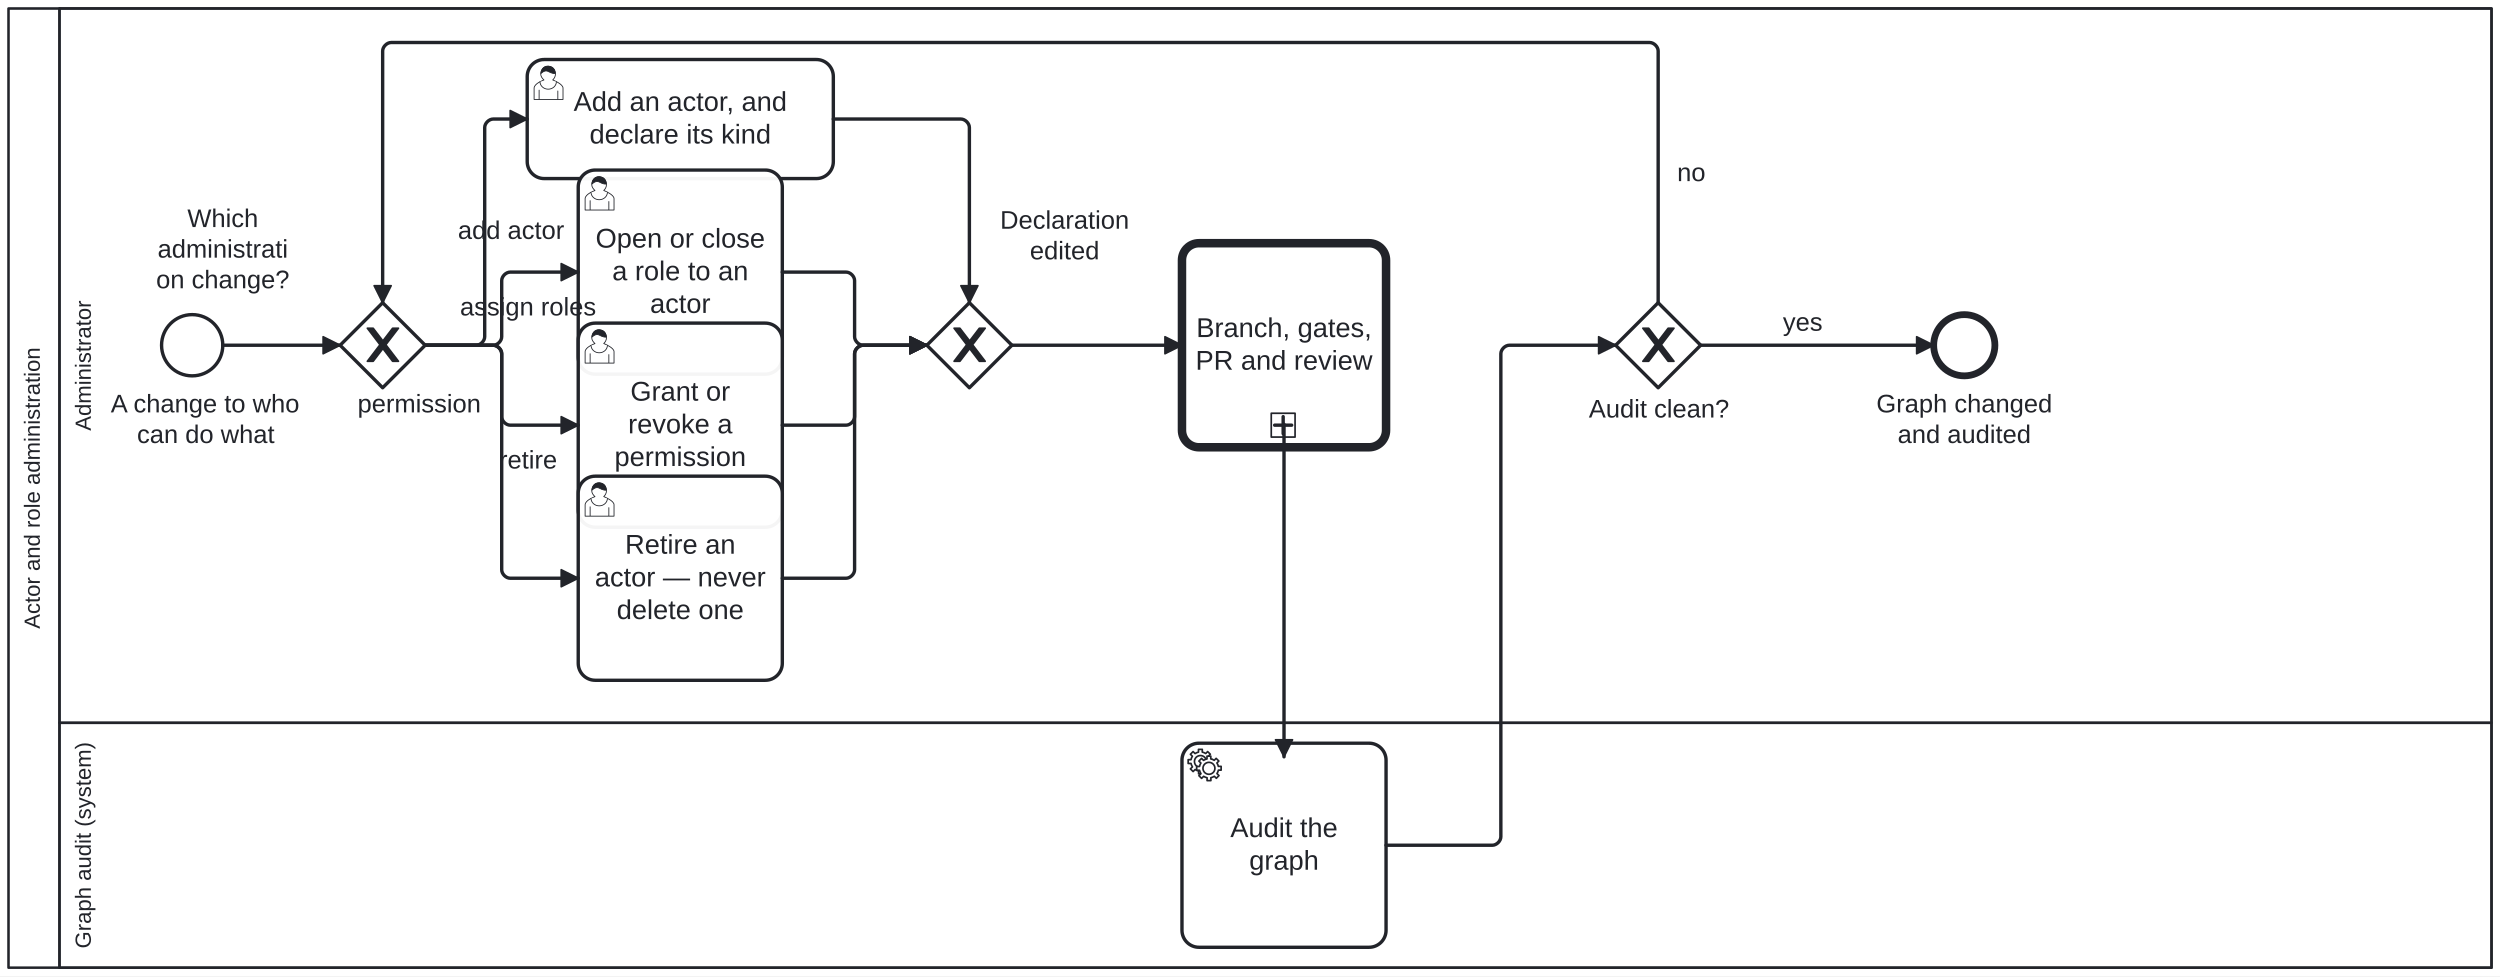
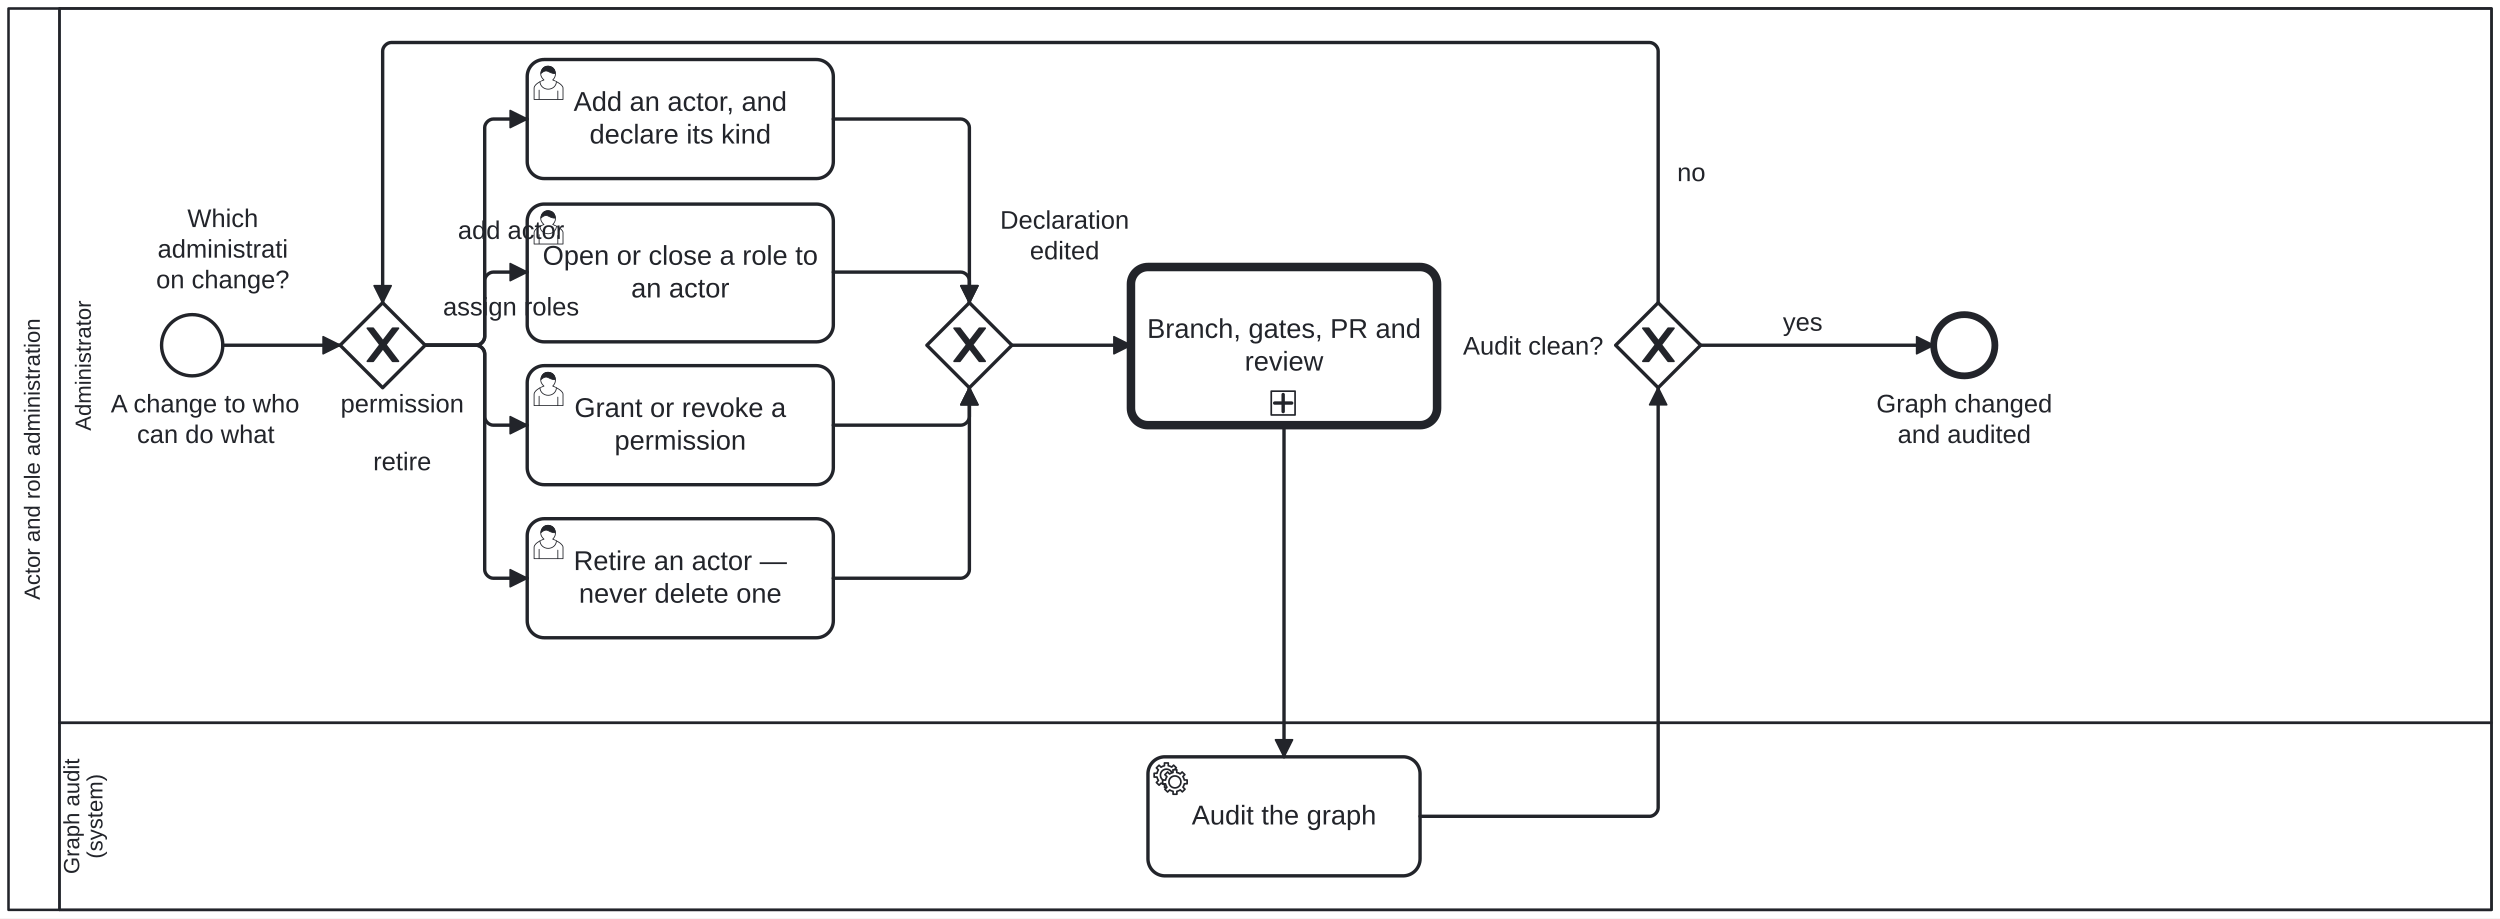
- <svg xmlns="http://www.w3.org/2000/svg" width="100%" style="max-width:100%;height:auto" viewBox="155 75 1470 574" version="1.1">
-   <rect x="155" y="75" width="1470" height="574" fill="#ffffff" />
+ <svg xmlns="http://www.w3.org/2000/svg" width="100%" style="max-width:100%;height:auto" viewBox="155 75 1470 540" version="1.1">
+   <rect x="155" y="75" width="1470" height="540" fill="#ffffff" />
  <g class="djs-group">
    <g class="djs-element djs-shape" data-element-id="Participant_ActorRoleAdministration" style="display: block;" transform="matrix(1 0 0 1 160 80)">
      <g class="djs-visual">
-         <rect x="0" y="0" width="1460" height="564" rx="0" ry="0" style="stroke-linecap: round; stroke-linejoin: round; stroke: rgb(34, 36, 42); stroke-width: 1.5px; fill: white; fill-opacity: 0.95;" />
-         <path style="fill: none; stroke-linecap: round; stroke-linejoin: round; stroke: rgb(34, 36, 42); stroke-width: 1.5px;" d="M30,0L30,564" />
-         <text lineHeight="1.05" class="djs-label" transform="matrix(-1.83697e-16 -1 1 -1.83697e-16 0 564)" style="font-family: Arial, sans-serif; font-size: 13px; font-weight: normal; fill: rgb(34, 36, 42);">
-           <tspan x="199.265" y="18.413">Actor and role administration</tspan>
+         <rect x="0" y="0" width="1460" height="530" rx="0" ry="0" style="stroke-linecap: round; stroke-linejoin: round; stroke: rgb(34, 36, 42); stroke-width: 1.5px; fill: white; fill-opacity: 0.95;" />
+         <path style="fill: none; stroke-linecap: round; stroke-linejoin: round; stroke: rgb(34, 36, 42); stroke-width: 1.5px;" d="M30,0L30,530" />
+         <text lineHeight="1.05" class="djs-label" transform="matrix(-1.83697e-16 -1 1 -1.83697e-16 0 530)" style="font-family: Arial, sans-serif; font-size: 13px; font-weight: normal; fill: rgb(34, 36, 42);">
+           <tspan x="182.265" y="18.413">Actor and role administration</tspan>
        </text>
      </g>
-       <rect class="djs-hit djs-hit-all" x="0" y="0" width="1460" height="564" style="fill: none; stroke-opacity: 0; stroke: white; stroke-width: 15px;" />
+       <rect class="djs-hit djs-hit-all" x="0" y="0" width="1460" height="530" style="fill: none; stroke-opacity: 0; stroke: white; stroke-width: 15px;" />
    </g>
    <g class="djs-children">
      <g class="djs-group">
        <g class="djs-element djs-shape" data-element-id="Lane_Audit" style="display: block;" transform="matrix(1 0 0 1 190 500)">
          <g class="djs-visual">
-             <rect x="0" y="0" width="1430" height="144" rx="0" ry="0" style="stroke-linecap: round; stroke-linejoin: round; stroke: rgb(34, 36, 42); stroke-width: 1.5px; fill: white; fill-opacity: 0.25;" />
-             <text lineHeight="1.05" class="djs-label" transform="matrix(-1.83697e-16 -1 1 -1.83697e-16 0 144)" style="font-family: Arial, sans-serif; font-size: 13px; font-weight: normal; fill: rgb(34, 36, 42);">
-               <tspan x="11.313" y="18.413">Graph audit (system)</tspan>
-             </text>
-           </g>
-           <rect class="djs-hit djs-hit-all" x="0" y="0" width="1430" height="144" style="fill: none; stroke-opacity: 0; stroke: white; stroke-width: 15px;" />
+             <rect x="0" y="0" width="1430" height="110" rx="0" ry="0" style="stroke-linecap: round; stroke-linejoin: round; stroke: rgb(34, 36, 42); stroke-width: 1.5px; fill: white; fill-opacity: 0.25;" />
+             <text lineHeight="1.05" class="djs-label" transform="matrix(-1.83697e-16 -1 1 -1.83697e-16 0 110)" style="font-family: Arial, sans-serif; font-size: 13px; font-weight: normal; fill: rgb(34, 36, 42);">
+               <tspan x="21.034" y="11.588">Graph audit </tspan>
+               <tspan x="30.085" y="25.238">(system)</tspan>
+             </text>
+           </g>
+           <rect class="djs-hit djs-hit-all" x="0" y="0" width="1430" height="110" style="fill: none; stroke-opacity: 0; stroke: white; stroke-width: 15px;" />
        </g>
      </g>
      <g class="djs-group">
        <g class="djs-element djs-shape" data-element-id="Lane_Administrator" style="display: block;" transform="matrix(1 0 0 1 190 80)">
          <g class="djs-visual">
            <rect x="0" y="0" width="1430" height="420" rx="0" ry="0" style="stroke-linecap: round; stroke-linejoin: round; stroke: rgb(34, 36, 42); stroke-width: 1.5px; fill: white; fill-opacity: 0.25;" />
            <text lineHeight="1.05" class="djs-label" transform="matrix(-1.83697e-16 -1 1 -1.83697e-16 0 420)" style="font-family: Arial, sans-serif; font-size: 13px; font-weight: normal; fill: rgb(34, 36, 42);">
              <tspan x="171.711" y="18.413">Administrator</tspan>
            </text>
          </g>
          <rect class="djs-hit djs-hit-all" x="0" y="0" width="1430" height="420" style="fill: none; stroke-opacity: 0; stroke: white; stroke-width: 15px;" />
        </g>
      </g>
      <g class="djs-group">
        <g class="djs-element djs-shape" data-element-id="Start_AdminRequest" style="display: block;" transform="matrix(1 0 0 1 250 260)">
          <g class="djs-visual">
            <circle cx="18" cy="18" r="18" style="stroke-linecap: round; stroke-linejoin: round; stroke: rgb(34, 36, 42); stroke-width: 2px; fill: white; fill-opacity: 0.95;" />
          </g>
          <rect class="djs-hit djs-hit-all" x="0" y="0" width="36" height="36" style="fill: none; stroke-opacity: 0; stroke: white; stroke-width: 15px;" />
        </g>
      </g>
      <g class="djs-group">
        <g class="djs-element djs-shape" data-element-id="Start_AdminRequest_label" style="display: block;" transform="matrix(1 0 0 1 220 304)">
          <g class="djs-visual">
            <text lineHeight="1.2" class="djs-label" style="font-family: Arial, sans-serif; font-size: 15px; font-weight: normal; fill: rgb(34, 36, 42);">
              <tspan x="0.127" y="13.5">A change to who</tspan>
              <tspan x="15.556" y="31.5">can do what</tspan>
            </text>
          </g>
          <rect class="djs-hit djs-hit-all" x="0" y="0" width="112" height="36" style="fill: none; stroke-opacity: 0; stroke: white; stroke-width: 15px;" />
        </g>
      </g>
      <g class="djs-group">
        <g class="djs-element djs-shape" data-element-id="Gateway_WhichChange" style="display: block;" transform="matrix(1 0 0 1 355 253)">
          <g class="djs-visual">
            <polygon points="25,0 50,25 25,50 0,25" style="stroke-linecap: round; stroke-linejoin: round; stroke: rgb(34, 36, 42); stroke-width: 2px; fill: white; fill-opacity: 0.95;" />
            <path d="m 16,15 7.429,9.714 -7.429,9.714 3.429,0 5.714,-7.464 5.714,7.464 3.429,0 -7.429,-9.714 7.429,-9.714 -3.429,0 -5.714,7.464 -5.714,-7.464 -3.429,0 z" style="fill: rgb(34, 36, 42); stroke-linecap: round; stroke-linejoin: round; stroke: rgb(34, 36, 42); stroke-width: 1px;" />
          </g>
          <rect class="djs-hit djs-hit-all" x="0" y="0" width="50" height="50" style="fill: none; stroke-opacity: 0; stroke: white; stroke-width: 15px;" />
        </g>
      </g>
      <g class="djs-group">
        <g class="djs-element djs-shape" data-element-id="Gateway_WhichChange_label" style="display: block;" transform="matrix(1 0 0 1 239 195)">
          <g class="djs-visual">
            <text lineHeight="1.2" class="djs-label" style="font-family: Arial, sans-serif; font-size: 15px; font-weight: normal; fill: rgb(34, 36, 42);">
              <tspan x="26.163" y="13.5">Which </tspan>
              <tspan x="8.654" y="31.5">administrati</tspan>
              <tspan x="7.797" y="49.5">on change?</tspan>
            </text>
          </g>
          <rect class="djs-hit djs-hit-all" x="0" y="0" width="94" height="54" style="fill: none; stroke-opacity: 0; stroke: white; stroke-width: 15px;" />
        </g>
      </g>
      <g class="djs-group">
        <g class="djs-element djs-shape" data-element-id="Task_AddActor" style="display: block;" transform="matrix(1 0 0 1 465 110)">
          <g class="djs-visual">
            <rect x="0" y="0" width="180" height="70" rx="10" ry="10" style="stroke-linecap: round; stroke-linejoin: round; stroke: rgb(34, 36, 42); stroke-width: 2px; fill: white; fill-opacity: 0.95;" />
            <text lineHeight="1.2" class="djs-label" style="font-family: Arial, sans-serif; font-size: 16px; font-weight: normal; fill: rgb(34, 36, 42);">
              <tspan x="27.285" y="30.2">Add an actor, and </tspan>
              <tspan x="36.641" y="49.4">declare its kind</tspan>
            </text>
            <path d="m 15,12 c 0.909,-0.845 1.594,-2.049 1.594,-3.385 0,-2.554 -1.805,-4.622 -4.357,-4.622 -2.552,0 -4.288,2.068 -4.288,4.622 0,1.348 0.974,2.562 1.896,3.405 -0.529,0.187 -5.669,2.097 -5.794,4.756 v 6.718 h 17 v -6.718 c 0,-2.298 -5.528,-4.595 -6.051,-4.776 zm -8,6 l 0,5.5 m 11,0 l 0,-5" style="fill: white; stroke-linecap: round; stroke-linejoin: round; stroke: rgb(34, 36, 42); stroke-width: 0.5px;" />
            <path d="m 15,12 m 2.162,1.009 c 0,2.447 -2.158,4.431 -4.821,4.431 -2.665,0 -4.822,-1.981 -4.822,-4.431 " style="fill: white; stroke-linecap: round; stroke-linejoin: round; stroke: rgb(34, 36, 42); stroke-width: 0.5px;" />
            <path d="m 15,12 m -6.9,-3.80 c 0,0 2.251,-2.358 4.274,-1.177 2.024,1.181 4.221,1.537 4.124,0.965 -0.098,-0.57 -0.117,-3.791 -4.191,-4.136 -3.575,0.001 -4.208,3.367 -4.207,4.348 z" style="fill: rgb(34, 36, 42); stroke-linecap: round; stroke-linejoin: round; stroke: rgb(34, 36, 42); stroke-width: 0.5px;" />
          </g>
          <rect class="djs-hit djs-hit-all" x="0" y="0" width="180" height="70" style="fill: none; stroke-opacity: 0; stroke: white; stroke-width: 15px;" />
        </g>
      </g>
      <g class="djs-group">
-         <g class="djs-element djs-shape" data-element-id="Task_AssignRoles" style="display: block;" transform="matrix(1 0 0 1 495 175)">
-           <g class="djs-visual">
-             <rect x="0" y="0" width="120" height="120" rx="10" ry="10" style="stroke-linecap: round; stroke-linejoin: round; stroke: rgb(34, 36, 42); stroke-width: 2px; fill: white; fill-opacity: 0.95;" />
+         <g class="djs-element djs-shape" data-element-id="Task_AssignRoles" style="display: block;" transform="matrix(1 0 0 1 465 195)">
+           <g class="djs-visual">
+             <rect x="0" y="0" width="180" height="81" rx="10" ry="10" style="stroke-linecap: round; stroke-linejoin: round; stroke: rgb(34, 36, 42); stroke-width: 2px; fill: white; fill-opacity: 0.95;" />
            <text lineHeight="1.2" class="djs-label" style="font-family: Arial, sans-serif; font-size: 16px; font-weight: normal; fill: rgb(34, 36, 42);">
-               <tspan x="10.195" y="45.6">Open or close </tspan>
-               <tspan x="19.973" y="64.8">a role to an </tspan>
-               <tspan x="42.215" y="84">actor</tspan>
+               <tspan x="9.066" y="35.7">Open or close a role to</tspan>
+               <tspan x="61.094" y="54.9">an actor</tspan>
            </text>
            <path d="m 15,12 c 0.909,-0.845 1.594,-2.049 1.594,-3.385 0,-2.554 -1.805,-4.622 -4.357,-4.622 -2.552,0 -4.288,2.068 -4.288,4.622 0,1.348 0.974,2.562 1.896,3.405 -0.529,0.187 -5.669,2.097 -5.794,4.756 v 6.718 h 17 v -6.718 c 0,-2.298 -5.528,-4.595 -6.051,-4.776 zm -8,6 l 0,5.5 m 11,0 l 0,-5" style="fill: white; stroke-linecap: round; stroke-linejoin: round; stroke: rgb(34, 36, 42); stroke-width: 0.5px;" />
            <path d="m 15,12 m 2.162,1.009 c 0,2.447 -2.158,4.431 -4.821,4.431 -2.665,0 -4.822,-1.981 -4.822,-4.431 " style="fill: white; stroke-linecap: round; stroke-linejoin: round; stroke: rgb(34, 36, 42); stroke-width: 0.5px;" />
            <path d="m 15,12 m -6.9,-3.80 c 0,0 2.251,-2.358 4.274,-1.177 2.024,1.181 4.221,1.537 4.124,0.965 -0.098,-0.57 -0.117,-3.791 -4.191,-4.136 -3.575,0.001 -4.208,3.367 -4.207,4.348 z" style="fill: rgb(34, 36, 42); stroke-linecap: round; stroke-linejoin: round; stroke: rgb(34, 36, 42); stroke-width: 0.5px;" />
          </g>
-           <rect class="djs-hit djs-hit-all" x="0" y="0" width="120" height="120" style="fill: none; stroke-opacity: 0; stroke: white; stroke-width: 15px;" />
-         </g>
-       </g>
-       <g class="djs-group">
-         <g class="djs-element djs-shape" data-element-id="Task_GrantOrRevoke" style="display: block;" transform="matrix(1 0 0 1 495 265)">
-           <g class="djs-visual">
-             <rect x="0" y="0" width="120" height="120" rx="10" ry="10" style="stroke-linecap: round; stroke-linejoin: round; stroke: rgb(34, 36, 42); stroke-width: 2px; fill: white; fill-opacity: 0.95;" />
+           <rect class="djs-hit djs-hit-all" x="0" y="0" width="180" height="81" style="fill: none; stroke-opacity: 0; stroke: white; stroke-width: 15px;" />
+         </g>
+       </g>
+       <g class="djs-group">
+         <g class="djs-element djs-shape" data-element-id="Task_GrantOrRevoke" style="display: block;" transform="matrix(1 0 0 1 465 290)">
+           <g class="djs-visual">
+             <rect x="0" y="0" width="180" height="70" rx="10" ry="10" style="stroke-linecap: round; stroke-linejoin: round; stroke: rgb(34, 36, 42); stroke-width: 2px; fill: white; fill-opacity: 0.95;" />
            <text lineHeight="1.2" class="djs-label" style="font-family: Arial, sans-serif; font-size: 16px; font-weight: normal; fill: rgb(34, 36, 42);">
-               <tspan x="30.656" y="45.6">Grant or </tspan>
-               <tspan x="29.316" y="64.8">revoke a </tspan>
-               <tspan x="21.32" y="84">permission</tspan>
+               <tspan x="27.75" y="30.2">Grant or revoke a </tspan>
+               <tspan x="51.32" y="49.4">permission</tspan>
            </text>
            <path d="m 15,12 c 0.909,-0.845 1.594,-2.049 1.594,-3.385 0,-2.554 -1.805,-4.622 -4.357,-4.622 -2.552,0 -4.288,2.068 -4.288,4.622 0,1.348 0.974,2.562 1.896,3.405 -0.529,0.187 -5.669,2.097 -5.794,4.756 v 6.718 h 17 v -6.718 c 0,-2.298 -5.528,-4.595 -6.051,-4.776 zm -8,6 l 0,5.5 m 11,0 l 0,-5" style="fill: white; stroke-linecap: round; stroke-linejoin: round; stroke: rgb(34, 36, 42); stroke-width: 0.5px;" />
            <path d="m 15,12 m 2.162,1.009 c 0,2.447 -2.158,4.431 -4.821,4.431 -2.665,0 -4.822,-1.981 -4.822,-4.431 " style="fill: white; stroke-linecap: round; stroke-linejoin: round; stroke: rgb(34, 36, 42); stroke-width: 0.5px;" />
            <path d="m 15,12 m -6.9,-3.80 c 0,0 2.251,-2.358 4.274,-1.177 2.024,1.181 4.221,1.537 4.124,0.965 -0.098,-0.57 -0.117,-3.791 -4.191,-4.136 -3.575,0.001 -4.208,3.367 -4.207,4.348 z" style="fill: rgb(34, 36, 42); stroke-linecap: round; stroke-linejoin: round; stroke: rgb(34, 36, 42); stroke-width: 0.5px;" />
          </g>
-           <rect class="djs-hit djs-hit-all" x="0" y="0" width="120" height="120" style="fill: none; stroke-opacity: 0; stroke: white; stroke-width: 15px;" />
-         </g>
-       </g>
-       <g class="djs-group">
-         <g class="djs-element djs-shape" data-element-id="Task_RetireActor" style="display: block;" transform="matrix(1 0 0 1 495 355)">
-           <g class="djs-visual">
-             <rect x="0" y="0" width="120" height="120" rx="10" ry="10" style="stroke-linecap: round; stroke-linejoin: round; stroke: rgb(34, 36, 42); stroke-width: 2px; fill: white; fill-opacity: 0.95;" />
+           <rect class="djs-hit djs-hit-all" x="0" y="0" width="180" height="70" style="fill: none; stroke-opacity: 0; stroke: white; stroke-width: 15px;" />
+         </g>
+       </g>
+       <g class="djs-group">
+         <g class="djs-element djs-shape" data-element-id="Task_RetireActor" style="display: block;" transform="matrix(1 0 0 1 465 380)">
+           <g class="djs-visual">
+             <rect x="0" y="0" width="180" height="70" rx="10" ry="10" style="stroke-linecap: round; stroke-linejoin: round; stroke: rgb(34, 36, 42); stroke-width: 2px; fill: white; fill-opacity: 0.95;" />
            <text lineHeight="1.2" class="djs-label" style="font-family: Arial, sans-serif; font-size: 16px; font-weight: normal; fill: rgb(34, 36, 42);">
-               <tspan x="27.539" y="45.6">Retire an </tspan>
-               <tspan x="9.758" y="64.8">actor — never </tspan>
-               <tspan x="22.633" y="84">delete one</tspan>
+               <tspan x="27.309" y="30.2">Retire an actor — </tspan>
+               <tspan x="30.398" y="49.4">never delete one</tspan>
            </text>
            <path d="m 15,12 c 0.909,-0.845 1.594,-2.049 1.594,-3.385 0,-2.554 -1.805,-4.622 -4.357,-4.622 -2.552,0 -4.288,2.068 -4.288,4.622 0,1.348 0.974,2.562 1.896,3.405 -0.529,0.187 -5.669,2.097 -5.794,4.756 v 6.718 h 17 v -6.718 c 0,-2.298 -5.528,-4.595 -6.051,-4.776 zm -8,6 l 0,5.5 m 11,0 l 0,-5" style="fill: white; stroke-linecap: round; stroke-linejoin: round; stroke: rgb(34, 36, 42); stroke-width: 0.5px;" />
            <path d="m 15,12 m 2.162,1.009 c 0,2.447 -2.158,4.431 -4.821,4.431 -2.665,0 -4.822,-1.981 -4.822,-4.431 " style="fill: white; stroke-linecap: round; stroke-linejoin: round; stroke: rgb(34, 36, 42); stroke-width: 0.5px;" />
            <path d="m 15,12 m -6.9,-3.80 c 0,0 2.251,-2.358 4.274,-1.177 2.024,1.181 4.221,1.537 4.124,0.965 -0.098,-0.57 -0.117,-3.791 -4.191,-4.136 -3.575,0.001 -4.208,3.367 -4.207,4.348 z" style="fill: rgb(34, 36, 42); stroke-linecap: round; stroke-linejoin: round; stroke: rgb(34, 36, 42); stroke-width: 0.5px;" />
          </g>
-           <rect class="djs-hit djs-hit-all" x="0" y="0" width="120" height="120" style="fill: none; stroke-opacity: 0; stroke: white; stroke-width: 15px;" />
+           <rect class="djs-hit djs-hit-all" x="0" y="0" width="180" height="70" style="fill: none; stroke-opacity: 0; stroke: white; stroke-width: 15px;" />
        </g>
      </g>
      <g class="djs-group">
        <g class="djs-element djs-shape" data-element-id="Gateway_Changed" style="display: block;" transform="matrix(1 0 0 1 700 253)">
          <g class="djs-visual">
            <polygon points="25,0 50,25 25,50 0,25" style="stroke-linecap: round; stroke-linejoin: round; stroke: rgb(34, 36, 42); stroke-width: 2px; fill: white; fill-opacity: 0.95;" />
            <path d="m 16,15 7.429,9.714 -7.429,9.714 3.429,0 5.714,-7.464 5.714,7.464 3.429,0 -7.429,-9.714 7.429,-9.714 -3.429,0 -5.714,7.464 -5.714,-7.464 -3.429,0 z" style="fill: rgb(34, 36, 42); stroke-linecap: round; stroke-linejoin: round; stroke: rgb(34, 36, 42); stroke-width: 1px;" />
          </g>
          <rect class="djs-hit djs-hit-all" x="0" y="0" width="50" height="50" style="fill: none; stroke-opacity: 0; stroke: white; stroke-width: 15px;" />
        </g>
      </g>
      <g class="djs-group">
        <g class="djs-element djs-shape" data-element-id="Gateway_Changed_label" style="display: block;" transform="matrix(1 0 0 1 743 196)">
          <g class="djs-visual">
            <text lineHeight="1.2" class="djs-label" style="font-family: Arial, sans-serif; font-size: 15px; font-weight: normal; fill: rgb(34, 36, 42);">
              <tspan x="0.064" y="13.5">Declaration</tspan>
              <tspan x="17.565" y="31.5">edited</tspan>
            </text>
          </g>
          <rect class="djs-hit djs-hit-all" x="0" y="0" width="76" height="36" style="fill: none; stroke-opacity: 0; stroke: white; stroke-width: 15px;" />
        </g>
      </g>
      <g class="djs-group">
        <a class="fa-subprocess-link" href="https://litlfred.github.io/folio-assistant/cat-harness/process/Process_CodeChangeReview" target="_top">
-           <g class="djs-element djs-shape" data-element-id="CallActivity_CodeChangeReview" style="display: block;" transform="matrix(1 0 0 1 850 218)">
+           <g class="djs-element djs-shape" data-element-id="CallActivity_CodeChangeReview" style="display: block;" transform="matrix(1 0 0 1 820 232)">
            <g class="djs-visual">
-               <rect x="0" y="0" width="120" height="120" rx="10" ry="10" style="stroke-linecap: round; stroke-linejoin: round; stroke: rgb(34, 36, 42); stroke-width: 5px; fill: white; fill-opacity: 0.95;" />
+               <rect x="0" y="0" width="180" height="93" rx="10" ry="10" style="stroke-linecap: round; stroke-linejoin: round; stroke: rgb(34, 36, 42); stroke-width: 5px; fill: white; fill-opacity: 0.95;" />
              <text lineHeight="1.2" class="djs-label" style="font-family: Arial, sans-serif; font-size: 16px; font-weight: normal; fill: rgb(34, 36, 42);">
-                 <tspan x="8.414" y="55.2">Branch, gates,</tspan>
-                 <tspan x="7.977" y="74.4">PR and review</tspan>
+                 <tspan x="9.508" y="41.7">Branch, gates, PR and</tspan>
+                 <tspan x="66.883" y="60.9">review</tspan>
              </text>
-               <rect x="0" y="0" width="14" height="14" rx="0" ry="0" style="stroke-linecap: round; stroke-linejoin: round; stroke: rgb(34, 36, 42); stroke-width: 1px; fill: white;" transform="matrix(1 0 0 1 52.5 100)" />
-               <path data-marker="sub-process" d="m52.5,100 m 7,2 l 0,10 m -5,-5 l 10,0" style="fill: white; stroke-linecap: round; stroke-linejoin: round; stroke: rgb(34, 36, 42); stroke-width: 2px;" />
+               <rect x="0" y="0" width="14" height="14" rx="0" ry="0" style="stroke-linecap: round; stroke-linejoin: round; stroke: rgb(34, 36, 42); stroke-width: 1px; fill: white;" transform="matrix(1 0 0 1 82.5 73)" />
+               <path data-marker="sub-process" d="m82.5,73 m 7,2 l 0,10 m -5,-5 l 10,0" style="fill: white; stroke-linecap: round; stroke-linejoin: round; stroke: rgb(34, 36, 42); stroke-width: 2px;" />
            </g>
-             <rect class="djs-hit djs-hit-all" x="0" y="0" width="120" height="120" style="fill: none; stroke-opacity: 0; stroke: white; stroke-width: 15px;" />
+             <rect class="djs-hit djs-hit-all" x="0" y="0" width="180" height="93" style="fill: none; stroke-opacity: 0; stroke: white; stroke-width: 15px;" />
          </g>
        </a>
      </g>
      <g class="djs-group">
-         <g class="djs-element djs-shape" data-element-id="Task_RunKgAudit" style="display: block;" transform="matrix(1 0 0 1 850 512)">
-           <g class="djs-visual">
-             <rect x="0" y="0" width="120" height="120" rx="10" ry="10" style="stroke-linecap: round; stroke-linejoin: round; stroke: rgb(34, 36, 42); stroke-width: 2px; fill: white; fill-opacity: 0.95;" />
+         <g class="djs-element djs-shape" data-element-id="Task_RunKgAudit" style="display: block;" transform="matrix(1 0 0 1 830 520)">
+           <g class="djs-visual">
+             <rect x="0" y="0" width="160" height="70" rx="10" ry="10" style="stroke-linecap: round; stroke-linejoin: round; stroke: rgb(34, 36, 42); stroke-width: 2px; fill: white; fill-opacity: 0.95;" />
            <text lineHeight="1.2" class="djs-label" style="font-family: Arial, sans-serif; font-size: 16px; font-weight: normal; fill: rgb(34, 36, 42);">
-               <tspan x="28.422" y="55.2">Audit the </tspan>
-               <tspan x="39.539" y="74.4">graph</tspan>
+               <tspan x="25.738" y="39.8">Audit the graph</tspan>
            </text>
            <circle cx="5" cy="5" r="5" transform="translate(6, 6)" style="stroke-linecap: round; stroke-linejoin: round; stroke: none; stroke-width: 2px; fill: white;" />
            <path d="m 12,18 v -1.713 c 0.352,-0.07 0.704,-0.178 1.048,-0.321 0.344,-0.145 0.666,-0.321 0.966,-0.521 l 1.194,1.18 1.567,-1.577 -1.195,-1.18 c 0.403,-0.614 0.683,-1.299 0.825,-2.018 l 1.622,-0.01 v -2.22 l -1.637,0.01 c -0.073,-0.352 -0.178,-0.7 -0.324,-1.044 -0.145,-0.344 -0.321,-0.664 -0.523,-0.962 l 1.131,-1.136 -1.583,-1.563 -1.13,1.136 c -0.614,-0.401 -1.303,-0.681 -2.023,-0.822 l 0.009,-1.619 h -2.241 l 0.004,1.631 c -0.354,0.074 -0.705,0.18 -1.05,0.324 -0.344,0.144 -0.665,0.321 -0.964,0.52 l -1.17,-1.158 -1.567,1.579 1.168,1.157 c -0.403,0.613 -0.683,1.298 -0.825,2.017 l -1.659,0.003 v 2.222 l 1.672,-0.006 c 0.073,0.351 0.18,0.702 0.324,1.045 0.145,0.344 0.321,0.664 0.523,0.961 l -1.199,1.197 1.584,1.56 1.196,-1.193 c 0.614,0.403 1.303,0.682 2.023,0.823 l 7.19e-4,1.699 h 2.227 z m 0.221,-3.996 c -1.789,0.75 -3.858,-0.093 -4.61,-1.874 -0.752,-1.783 0.091,-3.846 1.88,-4.596 1.788,-0.749 3.857,0.093 4.609,1.874 0.752,1.782 -0.091,3.846 -1.88,4.596 z" style="fill: white; stroke-linecap: round; stroke-linejoin: round; stroke: rgb(34, 36, 42); stroke-width: 1px;" />
            <circle cx="5" cy="5" r="5" transform="translate(11, 10)" style="stroke-linecap: round; stroke-linejoin: round; stroke: none; stroke-width: 2px; fill: white;" />
            <path d="m 17,22 v -1.713 c 0.352,-0.07 0.704,-0.178 1.048,-0.321 0.344,-0.145 0.666,-0.321 0.966,-0.521 l 1.194,1.18 1.567,-1.577 -1.195,-1.18 c 0.403,-0.614 0.683,-1.299 0.825,-2.018 l 1.622,-0.01 v -2.22 l -1.637,0.01 c -0.073,-0.352 -0.178,-0.7 -0.324,-1.044 -0.145,-0.344 -0.321,-0.664 -0.523,-0.962 l 1.131,-1.136 -1.583,-1.563 -1.13,1.136 c -0.614,-0.401 -1.303,-0.681 -2.023,-0.822 l 0.009,-1.619 h -2.241 l 0.004,1.631 c -0.354,0.074 -0.705,0.18 -1.05,0.324 -0.344,0.144 -0.665,0.321 -0.964,0.52 l -1.17,-1.158 -1.567,1.579 1.168,1.157 c -0.403,0.613 -0.683,1.298 -0.825,2.017 l -1.659,0.003 v 2.222 l 1.672,-0.006 c 0.073,0.351 0.18,0.702 0.324,1.045 0.145,0.344 0.321,0.664 0.523,0.961 l -1.199,1.197 1.584,1.56 1.196,-1.193 c 0.614,0.403 1.303,0.682 2.023,0.823 l 7.19e-4,1.699 h 2.227 z m 0.221,-3.996 c -1.789,0.75 -3.858,-0.093 -4.61,-1.874 -0.752,-1.783 0.091,-3.846 1.88,-4.596 1.788,-0.749 3.857,0.093 4.609,1.874 0.752,1.782 -0.091,3.846 -1.88,4.596 z" style="fill: white; stroke-linecap: round; stroke-linejoin: round; stroke: rgb(34, 36, 42); stroke-width: 1px;" />
          </g>
-           <rect class="djs-hit djs-hit-all" x="0" y="0" width="120" height="120" style="fill: none; stroke-opacity: 0; stroke: white; stroke-width: 15px;" />
+           <rect class="djs-hit djs-hit-all" x="0" y="0" width="160" height="70" style="fill: none; stroke-opacity: 0; stroke: white; stroke-width: 15px;" />
        </g>
      </g>
      <g class="djs-group">
        <g class="djs-element djs-shape" data-element-id="Gateway_AuditClean" style="display: block;" transform="matrix(1 0 0 1 1105 253)">
          <g class="djs-visual">
            <polygon points="25,0 50,25 25,50 0,25" style="stroke-linecap: round; stroke-linejoin: round; stroke: rgb(34, 36, 42); stroke-width: 2px; fill: white; fill-opacity: 0.95;" />
            <path d="m 16,15 7.429,9.714 -7.429,9.714 3.429,0 5.714,-7.464 5.714,7.464 3.429,0 -7.429,-9.714 7.429,-9.714 -3.429,0 -5.714,7.464 -5.714,-7.464 -3.429,0 z" style="fill: rgb(34, 36, 42); stroke-linecap: round; stroke-linejoin: round; stroke: rgb(34, 36, 42); stroke-width: 1px;" />
          </g>
          <rect class="djs-hit djs-hit-all" x="0" y="0" width="50" height="50" style="fill: none; stroke-opacity: 0; stroke: white; stroke-width: 15px;" />
        </g>
      </g>
      <g class="djs-group">
-         <g class="djs-element djs-shape" data-element-id="Gateway_AuditClean_label" style="display: block;" transform="matrix(1 0 0 1 1089 307)">
+         <g class="djs-element djs-shape" data-element-id="Gateway_AuditClean_label" style="display: block;" transform="matrix(1 0 0 1 1015 270)">
          <g class="djs-visual">
            <text lineHeight="1.2" class="djs-label" style="font-family: Arial, sans-serif; font-size: 15px; font-weight: normal; fill: rgb(34, 36, 42);">
              <tspan x="0.221" y="13.5">Audit clean?</tspan>
            </text>
          </g>
          <rect class="djs-hit djs-hit-all" x="0" y="0" width="83" height="18" style="fill: none; stroke-opacity: 0; stroke: white; stroke-width: 15px;" />
        </g>
      </g>
      <g class="djs-group">
        <g class="djs-element djs-shape" data-element-id="End_Administered" style="display: block;" transform="matrix(1 0 0 1 1292 260)">
          <g class="djs-visual">
            <circle cx="18" cy="18" r="18" style="stroke-linecap: round; stroke-linejoin: round; stroke: rgb(34, 36, 42); stroke-width: 4px; fill: white; fill-opacity: 0.95;" />
          </g>
          <rect class="djs-hit djs-hit-all" x="0" y="0" width="36" height="36" style="fill: none; stroke-opacity: 0; stroke: white; stroke-width: 15px;" />
        </g>
      </g>
      <g class="djs-group">
        <g class="djs-element djs-shape" data-element-id="End_Administered_label" style="display: block;" transform="matrix(1 0 0 1 1258 304)">
          <g class="djs-visual">
            <text lineHeight="1.2" class="djs-label" style="font-family: Arial, sans-serif; font-size: 15px; font-weight: normal; fill: rgb(34, 36, 42);">
              <tspan x="0.295" y="13.5">Graph changed</tspan>
              <tspan x="12.797" y="31.5">and audited</tspan>
            </text>
          </g>
          <rect class="djs-hit djs-hit-all" x="0" y="0" width="104" height="36" style="fill: none; stroke-opacity: 0; stroke: white; stroke-width: 15px;" />
        </g>
      </g>
      <g class="djs-group">
        <g class="djs-element djs-connection" data-element-id="A01" style="display: block;">
          <g class="djs-visual">
            <defs>
              <marker id="folio-marker-1" viewBox="0 0 20 20" refX="11" refY="10" markerWidth="10" markerHeight="10" orient="auto">
                <path d="M 1 5 L 11 10 L 1 15 Z" style="stroke-linecap: round; stroke-linejoin: round; stroke: rgb(34, 36, 42); stroke-width: 1px; fill: rgb(34, 36, 42);" />
              </marker>
            </defs>
            <path data-corner-radius="5" style="fill: none; stroke-linecap: round; stroke-linejoin: round; stroke: rgb(34, 36, 42); stroke-width: 2px; marker-end: url('#folio-marker-1');" d="M286,278L355,278" />
          </g>
          <path d="M286,278L355,278" class="djs-hit djs-hit-stroke" style="fill: none; stroke-opacity: 0; stroke: white; stroke-width: 15px;" />
        </g>
      </g>
      <g class="djs-group">
        <g class="djs-element djs-connection" data-element-id="A02" style="display: block;">
          <g class="djs-visual">
            <defs>
              <marker id="folio-marker-2" viewBox="0 0 20 20" refX="11" refY="10" markerWidth="10" markerHeight="10" orient="auto">
                <path d="M 1 5 L 11 10 L 1 15 Z" style="stroke-linecap: round; stroke-linejoin: round; stroke: rgb(34, 36, 42); stroke-width: 1px; fill: rgb(34, 36, 42);" />
              </marker>
            </defs>
            <path data-corner-radius="5" style="fill: none; stroke-linecap: round; stroke-linejoin: round; stroke: rgb(34, 36, 42); stroke-width: 2px; marker-end: url('#folio-marker-2');" d="M405,278L435,278C437.5,278,440,275.5,440,273L440,150C440,147.5,442.5,145,445,145L465,145" />
          </g>
          <path d="M405,278L440,278L440,145L465,145" class="djs-hit djs-hit-stroke" style="fill: none; stroke-opacity: 0; stroke: white; stroke-width: 15px;" />
        </g>
      </g>
      <g class="djs-group">
        <g class="djs-element djs-shape" data-element-id="A02_label" style="display: block;" transform="matrix(1 0 0 1 424 202)">
          <g class="djs-visual">
            <text lineHeight="1.2" class="djs-label" style="font-family: Arial, sans-serif; font-size: 15px; font-weight: normal; fill: rgb(34, 36, 42);">
              <tspan x="0.229" y="13.5">add actor</tspan>
            </text>
          </g>
          <rect class="djs-hit djs-hit-all" x="0" y="0" width="63" height="18" style="fill: none; stroke-opacity: 0; stroke: white; stroke-width: 15px;" />
        </g>
      </g>
      <g class="djs-group">
        <g class="djs-element djs-connection" data-element-id="A03" style="display: block;">
          <g class="djs-visual">
            <defs>
              <marker id="folio-marker-3" viewBox="0 0 20 20" refX="11" refY="10" markerWidth="10" markerHeight="10" orient="auto">
                <path d="M 1 5 L 11 10 L 1 15 Z" style="stroke-linecap: round; stroke-linejoin: round; stroke: rgb(34, 36, 42); stroke-width: 1px; fill: rgb(34, 36, 42);" />
              </marker>
            </defs>
-             <path data-corner-radius="5" style="fill: none; stroke-linecap: round; stroke-linejoin: round; stroke: rgb(34, 36, 42); stroke-width: 2px; marker-end: url('#folio-marker-3');" d="M405,278L445,278C447.5,278,450,275.5,450,273L450,240C450,237.5,452.5,235,455,235L495,235" />
-           </g>
-           <path d="M405,278L450,278L450,235L495,235" class="djs-hit djs-hit-stroke" style="fill: none; stroke-opacity: 0; stroke: white; stroke-width: 15px;" />
-         </g>
-       </g>
-       <g class="djs-group">
-         <g class="djs-element djs-shape" data-element-id="A03_label" style="display: block;" transform="matrix(1 0 0 1 425 247)">
+             <path data-corner-radius="5" style="fill: none; stroke-linecap: round; stroke-linejoin: round; stroke: rgb(34, 36, 42); stroke-width: 2px; marker-end: url('#folio-marker-3');" d="M405,278L435,278C437.5,278,440,275.5,440,273L440,240C440,237.5,442.5,235,445,235L465,235" />
+           </g>
+           <path d="M405,278L440,278L440,235L465,235" class="djs-hit djs-hit-stroke" style="fill: none; stroke-opacity: 0; stroke: white; stroke-width: 15px;" />
+         </g>
+       </g>
+       <g class="djs-group">
+         <g class="djs-element djs-shape" data-element-id="A03_label" style="display: block;" transform="matrix(1 0 0 1 415 247)">
          <g class="djs-visual">
            <text lineHeight="1.2" class="djs-label" style="font-family: Arial, sans-serif; font-size: 15px; font-weight: normal; fill: rgb(34, 36, 42);">
              <tspan x="0.48" y="13.5">assign roles</tspan>
            </text>
          </g>
          <rect class="djs-hit djs-hit-all" x="0" y="0" width="81" height="18" style="fill: none; stroke-opacity: 0; stroke: white; stroke-width: 15px;" />
        </g>
      </g>
      <g class="djs-group">
        <g class="djs-element djs-connection" data-element-id="A04" style="display: block;">
          <g class="djs-visual">
            <defs>
              <marker id="folio-marker-4" viewBox="0 0 20 20" refX="11" refY="10" markerWidth="10" markerHeight="10" orient="auto">
                <path d="M 1 5 L 11 10 L 1 15 Z" style="stroke-linecap: round; stroke-linejoin: round; stroke: rgb(34, 36, 42); stroke-width: 1px; fill: rgb(34, 36, 42);" />
              </marker>
            </defs>
-             <path data-corner-radius="5" style="fill: none; stroke-linecap: round; stroke-linejoin: round; stroke: rgb(34, 36, 42); stroke-width: 2px; marker-end: url('#folio-marker-4');" d="M405,278L445,278C447.5,278,450,280.5,450,283L450,320C450,322.5,452.5,325,455,325L495,325" />
-           </g>
-           <path d="M405,278L450,278L450,325L495,325" class="djs-hit djs-hit-stroke" style="fill: none; stroke-opacity: 0; stroke: white; stroke-width: 15px;" />
-         </g>
-       </g>
-       <g class="djs-group">
-         <g class="djs-element djs-shape" data-element-id="A04_label" style="display: block;" transform="matrix(1 0 0 1 365 304)">
+             <path data-corner-radius="5" style="fill: none; stroke-linecap: round; stroke-linejoin: round; stroke: rgb(34, 36, 42); stroke-width: 2px; marker-end: url('#folio-marker-4');" d="M405,278L435,278C437.5,278,440,280.5,440,283L440,320C440,322.5,442.5,325,445,325L465,325" />
+           </g>
+           <path d="M405,278L440,278L440,325L465,325" class="djs-hit djs-hit-stroke" style="fill: none; stroke-opacity: 0; stroke: white; stroke-width: 15px;" />
+         </g>
+       </g>
+       <g class="djs-group">
+         <g class="djs-element djs-shape" data-element-id="A04_label" style="display: block;" transform="matrix(1 0 0 1 355 304)">
          <g class="djs-visual">
            <text lineHeight="1.2" class="djs-label" style="font-family: Arial, sans-serif; font-size: 15px; font-weight: normal; fill: rgb(34, 36, 42);">
              <tspan x="0.238" y="13.5">permission</tspan>
            </text>
          </g>
          <rect class="djs-hit djs-hit-all" x="0" y="0" width="73" height="18" style="fill: none; stroke-opacity: 0; stroke: white; stroke-width: 15px;" />
        </g>
      </g>
      <g class="djs-group">
        <g class="djs-element djs-connection" data-element-id="A05" style="display: block;">
          <g class="djs-visual">
            <defs>
              <marker id="folio-marker-5" viewBox="0 0 20 20" refX="11" refY="10" markerWidth="10" markerHeight="10" orient="auto">
                <path d="M 1 5 L 11 10 L 1 15 Z" style="stroke-linecap: round; stroke-linejoin: round; stroke: rgb(34, 36, 42); stroke-width: 1px; fill: rgb(34, 36, 42);" />
              </marker>
            </defs>
-             <path data-corner-radius="5" style="fill: none; stroke-linecap: round; stroke-linejoin: round; stroke: rgb(34, 36, 42); stroke-width: 2px; marker-end: url('#folio-marker-5');" d="M405,278L445,278C447.5,278,450,280.5,450,283L450,410C450,412.5,452.5,415,455,415L495,415" />
-           </g>
-           <path d="M405,278L450,278L450,415L495,415" class="djs-hit djs-hit-stroke" style="fill: none; stroke-opacity: 0; stroke: white; stroke-width: 15px;" />
-         </g>
-       </g>
-       <g class="djs-group">
-         <g class="djs-element djs-shape" data-element-id="A05_label" style="display: block;" transform="matrix(1 0 0 1 448 337)">
+             <path data-corner-radius="5" style="fill: none; stroke-linecap: round; stroke-linejoin: round; stroke: rgb(34, 36, 42); stroke-width: 2px; marker-end: url('#folio-marker-5');" d="M405,278L435,278C437.5,278,440,280.5,440,283L440,410C440,412.5,442.5,415,445,415L465,415" />
+           </g>
+           <path d="M405,278L440,278L440,415L465,415" class="djs-hit djs-hit-stroke" style="fill: none; stroke-opacity: 0; stroke: white; stroke-width: 15px;" />
+         </g>
+       </g>
+       <g class="djs-group">
+         <g class="djs-element djs-shape" data-element-id="A05_label" style="display: block;" transform="matrix(1 0 0 1 374 338)">
          <g class="djs-visual">
            <text lineHeight="1.2" class="djs-label" style="font-family: Arial, sans-serif; font-size: 15px; font-weight: normal; fill: rgb(34, 36, 42);">
              <tspan x="0.413" y="13.5">retire</tspan>
            </text>
          </g>
          <rect class="djs-hit djs-hit-all" x="0" y="0" width="35" height="18" style="fill: none; stroke-opacity: 0; stroke: white; stroke-width: 15px;" />
        </g>
      </g>
      <g class="djs-group">
        <g class="djs-element djs-connection" data-element-id="A06" style="display: block;">
          <g class="djs-visual">
            <defs>
              <marker id="folio-marker-6" viewBox="0 0 20 20" refX="11" refY="10" markerWidth="10" markerHeight="10" orient="auto">
                <path d="M 1 5 L 11 10 L 1 15 Z" style="stroke-linecap: round; stroke-linejoin: round; stroke: rgb(34, 36, 42); stroke-width: 1px; fill: rgb(34, 36, 42);" />
              </marker>
            </defs>
            <path data-corner-radius="5" style="fill: none; stroke-linecap: round; stroke-linejoin: round; stroke: rgb(34, 36, 42); stroke-width: 2px; marker-end: url('#folio-marker-6');" d="M645,145L720,145C722.5,145,725,147.5,725,150L725,253" />
          </g>
          <path d="M645,145L725,145L725,253" class="djs-hit djs-hit-stroke" style="fill: none; stroke-opacity: 0; stroke: white; stroke-width: 15px;" />
        </g>
      </g>
      <g class="djs-group">
        <g class="djs-element djs-connection" data-element-id="A07" style="display: block;">
          <g class="djs-visual">
            <defs>
              <marker id="folio-marker-7" viewBox="0 0 20 20" refX="11" refY="10" markerWidth="10" markerHeight="10" orient="auto">
                <path d="M 1 5 L 11 10 L 1 15 Z" style="stroke-linecap: round; stroke-linejoin: round; stroke: rgb(34, 36, 42); stroke-width: 1px; fill: rgb(34, 36, 42);" />
              </marker>
            </defs>
-             <path data-corner-radius="5" style="fill: none; stroke-linecap: round; stroke-linejoin: round; stroke: rgb(34, 36, 42); stroke-width: 2px; marker-end: url('#folio-marker-7');" d="M615,235L652.5,235C655,235,657.5,237.5,657.5,240L657.5,273C657.5,275.5,660,278,662.5,278L700,278" />
-           </g>
-           <path d="M615,235L657.5,235L657.5,278L700,278" class="djs-hit djs-hit-stroke" style="fill: none; stroke-opacity: 0; stroke: white; stroke-width: 15px;" />
+             <path data-corner-radius="5" style="fill: none; stroke-linecap: round; stroke-linejoin: round; stroke: rgb(34, 36, 42); stroke-width: 2px; marker-end: url('#folio-marker-7');" d="M645,235L720,235C722.5,235,725,237.5,725,240L725,253" />
+           </g>
+           <path d="M645,235L725,235L725,253" class="djs-hit djs-hit-stroke" style="fill: none; stroke-opacity: 0; stroke: white; stroke-width: 15px;" />
        </g>
      </g>
      <g class="djs-group">
        <g class="djs-element djs-connection" data-element-id="A08" style="display: block;">
          <g class="djs-visual">
            <defs>
              <marker id="folio-marker-8" viewBox="0 0 20 20" refX="11" refY="10" markerWidth="10" markerHeight="10" orient="auto">
                <path d="M 1 5 L 11 10 L 1 15 Z" style="stroke-linecap: round; stroke-linejoin: round; stroke: rgb(34, 36, 42); stroke-width: 1px; fill: rgb(34, 36, 42);" />
              </marker>
            </defs>
-             <path data-corner-radius="5" style="fill: none; stroke-linecap: round; stroke-linejoin: round; stroke: rgb(34, 36, 42); stroke-width: 2px; marker-end: url('#folio-marker-8');" d="M615,325L652.5,325C655,325,657.5,322.5,657.5,320L657.5,283C657.5,280.5,660,278,662.5,278L700,278" />
-           </g>
-           <path d="M615,325L657.5,325L657.5,278L700,278" class="djs-hit djs-hit-stroke" style="fill: none; stroke-opacity: 0; stroke: white; stroke-width: 15px;" />
+             <path data-corner-radius="5" style="fill: none; stroke-linecap: round; stroke-linejoin: round; stroke: rgb(34, 36, 42); stroke-width: 2px; marker-end: url('#folio-marker-8');" d="M645,325L720,325C722.5,325,725,322.5,725,320L725,303" />
+           </g>
+           <path d="M645,325L725,325L725,303" class="djs-hit djs-hit-stroke" style="fill: none; stroke-opacity: 0; stroke: white; stroke-width: 15px;" />
        </g>
      </g>
      <g class="djs-group">
        <g class="djs-element djs-connection" data-element-id="A09" style="display: block;">
          <g class="djs-visual">
            <defs>
              <marker id="folio-marker-9" viewBox="0 0 20 20" refX="11" refY="10" markerWidth="10" markerHeight="10" orient="auto">
                <path d="M 1 5 L 11 10 L 1 15 Z" style="stroke-linecap: round; stroke-linejoin: round; stroke: rgb(34, 36, 42); stroke-width: 1px; fill: rgb(34, 36, 42);" />
              </marker>
            </defs>
-             <path data-corner-radius="5" style="fill: none; stroke-linecap: round; stroke-linejoin: round; stroke: rgb(34, 36, 42); stroke-width: 2px; marker-end: url('#folio-marker-9');" d="M615,415L652.5,415C655,415,657.5,412.5,657.5,410L657.5,283C657.5,280.5,660,278,662.5,278L700,278" />
-           </g>
-           <path d="M615,415L657.5,415L657.5,278L700,278" class="djs-hit djs-hit-stroke" style="fill: none; stroke-opacity: 0; stroke: white; stroke-width: 15px;" />
+             <path data-corner-radius="5" style="fill: none; stroke-linecap: round; stroke-linejoin: round; stroke: rgb(34, 36, 42); stroke-width: 2px; marker-end: url('#folio-marker-9');" d="M645,415L720,415C722.5,415,725,412.5,725,410L725,303" />
+           </g>
+           <path d="M645,415L725,415L725,303" class="djs-hit djs-hit-stroke" style="fill: none; stroke-opacity: 0; stroke: white; stroke-width: 15px;" />
        </g>
      </g>
      <g class="djs-group">
        <g class="djs-element djs-connection" data-element-id="A10" style="display: block;">
          <g class="djs-visual">
            <defs>
              <marker id="folio-marker-10" viewBox="0 0 20 20" refX="11" refY="10" markerWidth="10" markerHeight="10" orient="auto">
                <path d="M 1 5 L 11 10 L 1 15 Z" style="stroke-linecap: round; stroke-linejoin: round; stroke: rgb(34, 36, 42); stroke-width: 1px; fill: rgb(34, 36, 42);" />
              </marker>
            </defs>
-             <path data-corner-radius="5" style="fill: none; stroke-linecap: round; stroke-linejoin: round; stroke: rgb(34, 36, 42); stroke-width: 2px; marker-end: url('#folio-marker-10');" d="M750,278L850,278" />
-           </g>
-           <path d="M750,278L850,278" class="djs-hit djs-hit-stroke" style="fill: none; stroke-opacity: 0; stroke: white; stroke-width: 15px;" />
+             <path data-corner-radius="5" style="fill: none; stroke-linecap: round; stroke-linejoin: round; stroke: rgb(34, 36, 42); stroke-width: 2px; marker-end: url('#folio-marker-10');" d="M750,278L820,278" />
+           </g>
+           <path d="M750,278L820,278" class="djs-hit djs-hit-stroke" style="fill: none; stroke-opacity: 0; stroke: white; stroke-width: 15px;" />
        </g>
      </g>
      <g class="djs-group">
        <g class="djs-element djs-connection" data-element-id="A11" style="display: block;">
          <g class="djs-visual">
            <defs>
              <marker id="folio-marker-11" viewBox="0 0 20 20" refX="11" refY="10" markerWidth="10" markerHeight="10" orient="auto">
                <path d="M 1 5 L 11 10 L 1 15 Z" style="stroke-linecap: round; stroke-linejoin: round; stroke: rgb(34, 36, 42); stroke-width: 1px; fill: rgb(34, 36, 42);" />
              </marker>
            </defs>
            <path data-corner-radius="5" style="fill: none; stroke-linecap: round; stroke-linejoin: round; stroke: rgb(34, 36, 42); stroke-width: 2px; marker-end: url('#folio-marker-11');" d="M910,324.5L910,520" />
          </g>
          <path d="M910,324.5L910,520" class="djs-hit djs-hit-stroke" style="fill: none; stroke-opacity: 0; stroke: white; stroke-width: 15px;" />
        </g>
      </g>
      <g class="djs-group">
        <g class="djs-element djs-connection" data-element-id="A12" style="display: block;">
          <g class="djs-visual">
            <defs>
              <marker id="folio-marker-12" viewBox="0 0 20 20" refX="11" refY="10" markerWidth="10" markerHeight="10" orient="auto">
                <path d="M 1 5 L 11 10 L 1 15 Z" style="stroke-linecap: round; stroke-linejoin: round; stroke: rgb(34, 36, 42); stroke-width: 1px; fill: rgb(34, 36, 42);" />
              </marker>
            </defs>
-             <path data-corner-radius="5" style="fill: none; stroke-linecap: round; stroke-linejoin: round; stroke: rgb(34, 36, 42); stroke-width: 2px; marker-end: url('#folio-marker-12');" d="M970,572L1032.5,572C1035,572,1037.5,569.5,1037.5,567L1037.5,283C1037.5,280.5,1040,278,1042.5,278L1105,278" />
-           </g>
-           <path d="M970,572L1037.5,572L1037.5,278L1105,278" class="djs-hit djs-hit-stroke" style="fill: none; stroke-opacity: 0; stroke: white; stroke-width: 15px;" />
+             <path data-corner-radius="5" style="fill: none; stroke-linecap: round; stroke-linejoin: round; stroke: rgb(34, 36, 42); stroke-width: 2px; marker-end: url('#folio-marker-12');" d="M990,555L1125,555C1127.5,555,1130,552.5,1130,550L1130,303" />
+           </g>
+           <path d="M990,555L1130,555L1130,303" class="djs-hit djs-hit-stroke" style="fill: none; stroke-opacity: 0; stroke: white; stroke-width: 15px;" />
        </g>
      </g>
      <g class="djs-group">
        <g class="djs-element djs-connection" data-element-id="A13" style="display: block;">
          <g class="djs-visual">
            <defs>
              <marker id="folio-marker-13" viewBox="0 0 20 20" refX="11" refY="10" markerWidth="10" markerHeight="10" orient="auto">
                <path d="M 1 5 L 11 10 L 1 15 Z" style="stroke-linecap: round; stroke-linejoin: round; stroke: rgb(34, 36, 42); stroke-width: 1px; fill: rgb(34, 36, 42);" />
              </marker>
            </defs>
            <path data-corner-radius="5" style="fill: none; stroke-linecap: round; stroke-linejoin: round; stroke: rgb(34, 36, 42); stroke-width: 2px; marker-end: url('#folio-marker-13');" d="M1130,253L1130,105C1130,102.5,1127.5,100,1125,100L385,100C382.5,100,380,102.5,380,105L380,253" />
          </g>
          <path d="M1130,253L1130,100L380,100L380,253" class="djs-hit djs-hit-stroke" style="fill: none; stroke-opacity: 0; stroke: white; stroke-width: 15px;" />
        </g>
      </g>
      <g class="djs-group">
        <g class="djs-element djs-shape" data-element-id="A13_label" style="display: block;" transform="matrix(1 0 0 1 1141 168)">
          <g class="djs-visual">
            <text lineHeight="1.2" class="djs-label" style="font-family: Arial, sans-serif; font-size: 15px; font-weight: normal; fill: rgb(34, 36, 42);">
              <tspan x="0.158" y="13.5">no</tspan>
            </text>
          </g>
          <rect class="djs-hit djs-hit-all" x="0" y="0" width="17" height="18" style="fill: none; stroke-opacity: 0; stroke: white; stroke-width: 15px;" />
        </g>
      </g>
      <g class="djs-group">
        <g class="djs-element djs-connection" data-element-id="A14" style="display: block;">
          <g class="djs-visual">
            <defs>
              <marker id="folio-marker-14" viewBox="0 0 20 20" refX="11" refY="10" markerWidth="10" markerHeight="10" orient="auto">
                <path d="M 1 5 L 11 10 L 1 15 Z" style="stroke-linecap: round; stroke-linejoin: round; stroke: rgb(34, 36, 42); stroke-width: 1px; fill: rgb(34, 36, 42);" />
              </marker>
            </defs>
            <path data-corner-radius="5" style="fill: none; stroke-linecap: round; stroke-linejoin: round; stroke: rgb(34, 36, 42); stroke-width: 2px; marker-end: url('#folio-marker-14');" d="M1155,278L1292,278" />
          </g>
          <path d="M1155,278L1292,278" class="djs-hit djs-hit-stroke" style="fill: none; stroke-opacity: 0; stroke: white; stroke-width: 15px;" />
        </g>
      </g>
      <g class="djs-group">
        <g class="djs-element djs-shape" data-element-id="A14_label" style="display: block;" transform="matrix(1 0 0 1 1203 256)">
          <g class="djs-visual">
            <text lineHeight="1.2" class="djs-label" style="font-family: Arial, sans-serif; font-size: 15px; font-weight: normal; fill: rgb(34, 36, 42);">
              <tspan x="0.329" y="13.5">yes</tspan>
            </text>
          </g>
          <rect class="djs-hit djs-hit-all" x="0" y="0" width="24" height="18" style="fill: none; stroke-opacity: 0; stroke: white; stroke-width: 15px;" />
        </g>
      </g>
    </g>
  </g>
</svg>
